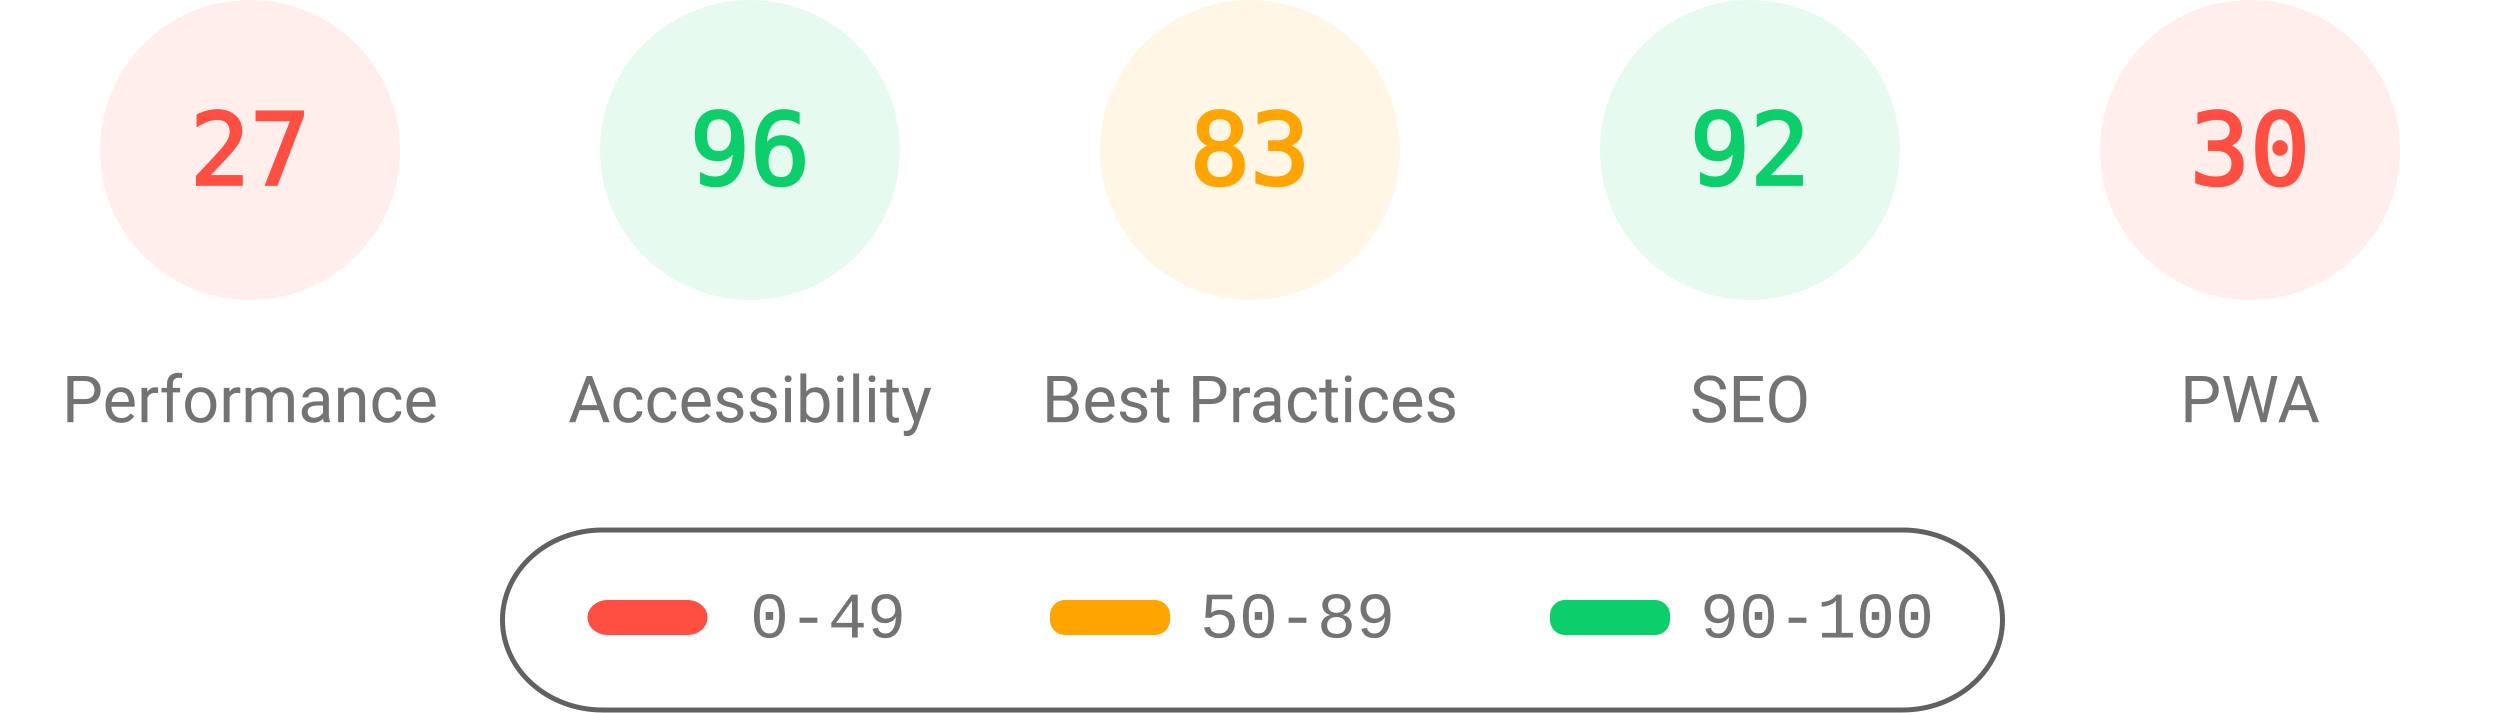
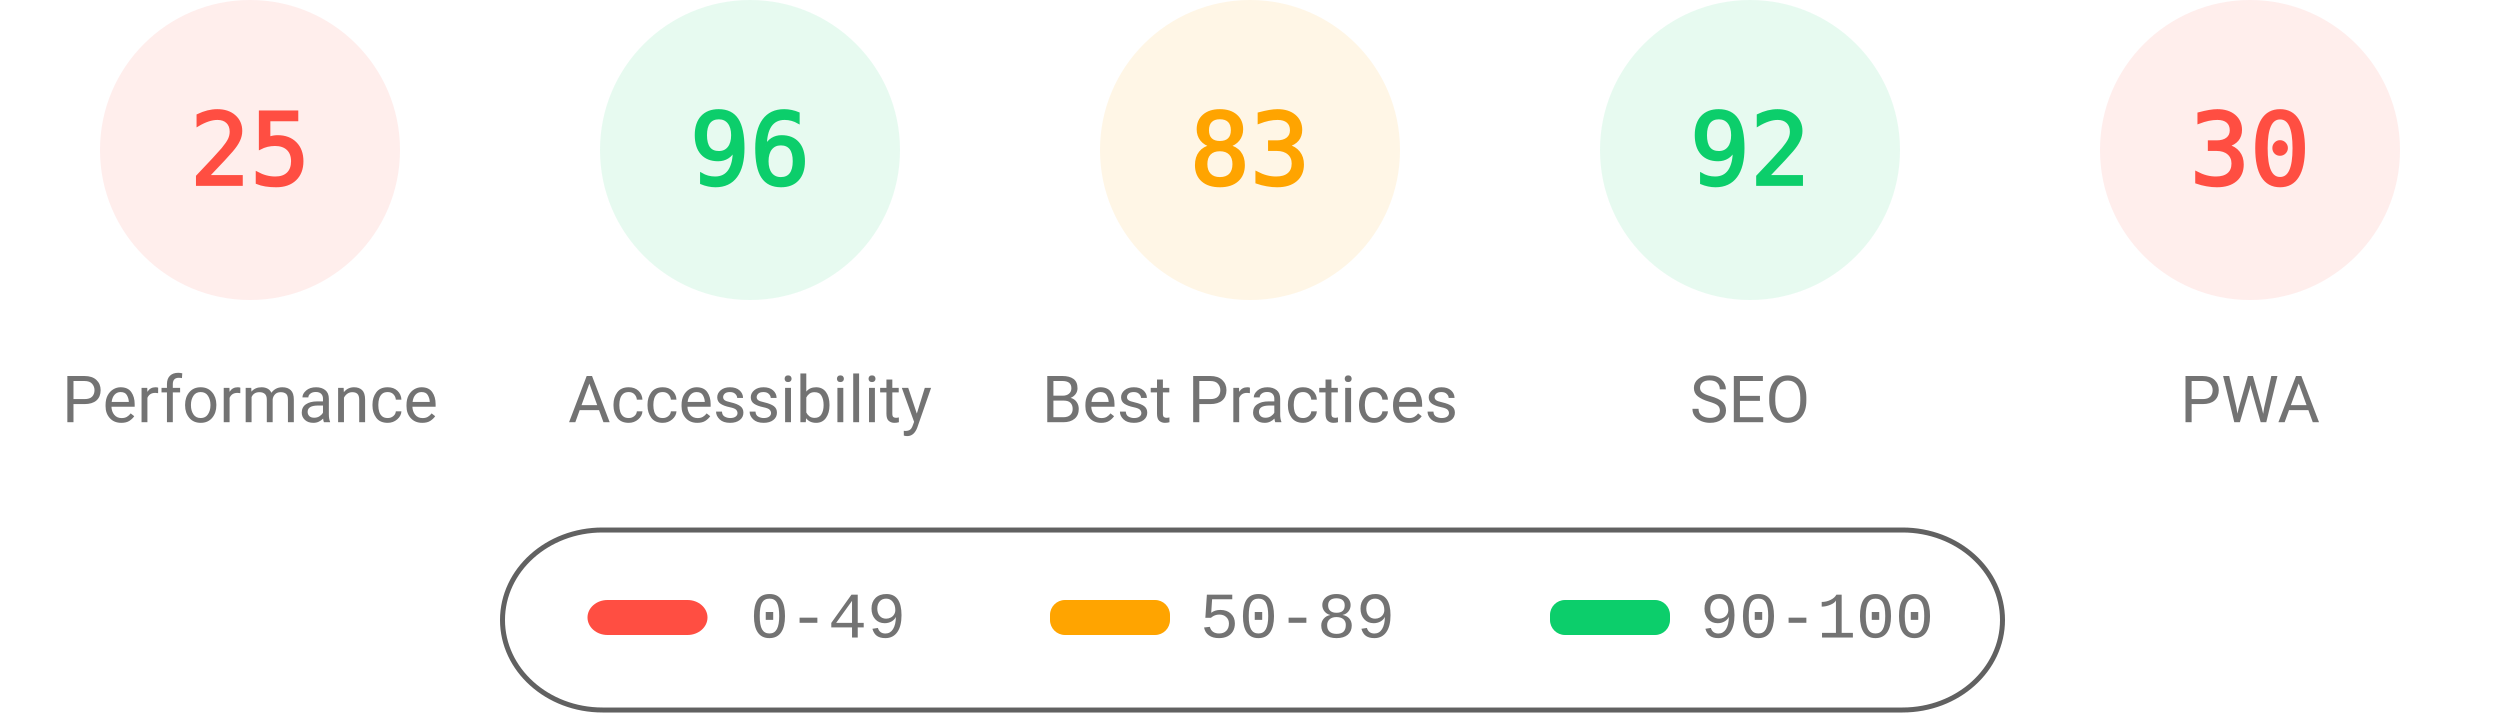
<svg xmlns="http://www.w3.org/2000/svg" fill="none" width="1000" height="285">
  <style>.gauge-base{opacity:.1}.gauge-arc{fill:none;animation-delay:250ms;stroke-linecap:round;transform:rotate(-90deg);transform-origin:100px 60px;animation:load-gauge 1s ease forwards}.guage-text{font-size:40px;font-family:monospace;text-align:center}.guage-red{color:#ff4e42;fill:#ff4e42;stroke:#ff4e42}.guage-orange{color:#ffa400;fill:#ffa400;stroke:#ffa400}.guage-green{color:#0cce6b;fill:#0cce6b;stroke:#0cce6b}.guage-undefined{color:#5c5c5c;fill:#5c5c5c;stroke:#5c5c5c}.guage-title{color:#737373;fill:#737373;stroke:none;font-size:26px;line-height:26px;font-family:Roboto,Halvetica,Arial,sans-serif}@keyframes load-gauge{from{stroke-dasharray:0 352.858}}</style>
  <svg class="guage-div guage-perf guage-red" viewBox="0 0 200 200" width="200" height="200">
    <circle class="gauge-base" r="56" cx="100" cy="60" stroke-width="8" />
-     <circle class="gauge-arc guage-arc-1" r="56" cx="100" cy="60" stroke-width="8" style="stroke-dasharray:95.002,351.858" />
-     <text class="guage-text" x="100" y="60" alignment-baseline="central" dominant-baseline="central" text-anchor="middle">27</text>
+     <circle class="gauge-arc guage-arc-1" r="56" cx="100" cy="60" stroke-width="8" style="stroke-dasharray:87.965,351.858" />
+     <text class="guage-text" x="100" y="60" alignment-baseline="central" dominant-baseline="central" text-anchor="middle">25</text>
    <text class="guage-title" x="100" y="160" alignment-baseline="central" dominant-baseline="central" text-anchor="middle">Performance</text>
  </svg>
  <svg class="guage-div guage-acc guage-green" viewBox="0 0 200 200" width="200" height="200" x="200">
    <circle class="gauge-base" r="56" cx="100" cy="60" stroke-width="8" />
    <circle class="gauge-arc guage-arc-2" r="56" cx="100" cy="60" stroke-width="8" style="stroke-dasharray:337.784,351.858" />
    <text class="guage-text" x="100" y="60" alignment-baseline="central" dominant-baseline="central" text-anchor="middle">96</text>
    <text class="guage-title" x="100" y="160" alignment-baseline="central" dominant-baseline="central" text-anchor="middle">Accessibility</text>
  </svg>
  <svg class="guage-div guage-best guage-orange" viewBox="0 0 200 200" width="200" height="200" x="400">
    <circle class="gauge-base" r="56" cx="100" cy="60" stroke-width="8" />
    <circle class="gauge-arc guage-arc-3" r="56" cx="100" cy="60" stroke-width="8" style="stroke-dasharray:292.042,351.858" />
    <text class="guage-text" x="100" y="60" alignment-baseline="central" dominant-baseline="central" text-anchor="middle">83</text>
    <text class="guage-title" x="100" y="160" alignment-baseline="central" dominant-baseline="central" text-anchor="middle">Best Practices</text>
  </svg>
  <svg class="guage-div guage-seo guage-green" viewBox="0 0 200 200" width="200" height="200" x="600">
    <circle class="gauge-base" r="56" cx="100" cy="60" stroke-width="8" />
    <circle class="gauge-arc guage-arc-4" r="56" cx="100" cy="60" stroke-width="8" style="stroke-dasharray:323.709,351.858" />
    <text class="guage-text" x="100" y="60" alignment-baseline="central" dominant-baseline="central" text-anchor="middle">92</text>
    <text class="guage-title" x="100" y="160" alignment-baseline="central" dominant-baseline="central" text-anchor="middle">SEO</text>
  </svg>
  <svg class="guage-div guage-pwa guage-red" viewBox="0 0 200 200" width="200" height="200" x="800">
    <circle class="gauge-base" r="56" cx="100" cy="60" stroke-width="8" />
    <circle class="gauge-arc guage-arc-4" r="56" cx="100" cy="60" stroke-width="8" style="stroke-dasharray:105.557,351.858" />
    <text class="guage-text" x="100" y="60" alignment-baseline="central" dominant-baseline="central" text-anchor="middle">30</text>
    <text class="guage-title" x="100" y="160" alignment-baseline="central" dominant-baseline="central" text-anchor="middle">PWA</text>
  </svg>
  <svg width="604" height="76" x="200" y="210">
    <path fill="none" id="canvas_background" d="M-1-1h604v80H-1z" />
    <rect fill-opacity="0" stroke="#616161" stroke-width="2" rx="40" id="svg_2" height="72" width="600" y="2" x="1" fill="#000" />
    <rect stroke="#000" rx="8" id="svg_3" height="14" width="48" y="30" x="35" stroke-opacity="null" stroke-width="0" fill="#ff4e42" />
    <rect stroke="#000" rx="6" id="svg_4" height="14" width="48" y="30" x="220" stroke-opacity="null" stroke-width="0" fill="#ffa400" />
    <rect stroke="#000" rx="6" id="svg_5" height="14" width="48" y="30" x="420" stroke-opacity="null" stroke-width="0" fill="#0cce6b" />
    <text xml:space="preserve" text-anchor="start" font-family="'Courier New', Courier, monospace" font-size="26" id="svg_6" y="45" x="100" stroke-opacity="null" stroke-width="0" stroke="#000" fill="#737373">0-49</text>
    <text xml:space="preserve" text-anchor="start" font-family="'Courier New', Courier, monospace" font-size="26" id="svg_7" y="45" x="280" stroke-opacity="null" stroke-width="0" stroke="#000" fill="#737373">50-89</text>
    <text xml:space="preserve" text-anchor="start" font-family="'Courier New', Courier, monospace" font-size="26" id="svg_8" y="45" x="480" stroke-opacity="null" stroke-width="0" stroke="#000" fill="#737373">90-100</text>
  </svg>
</svg>
